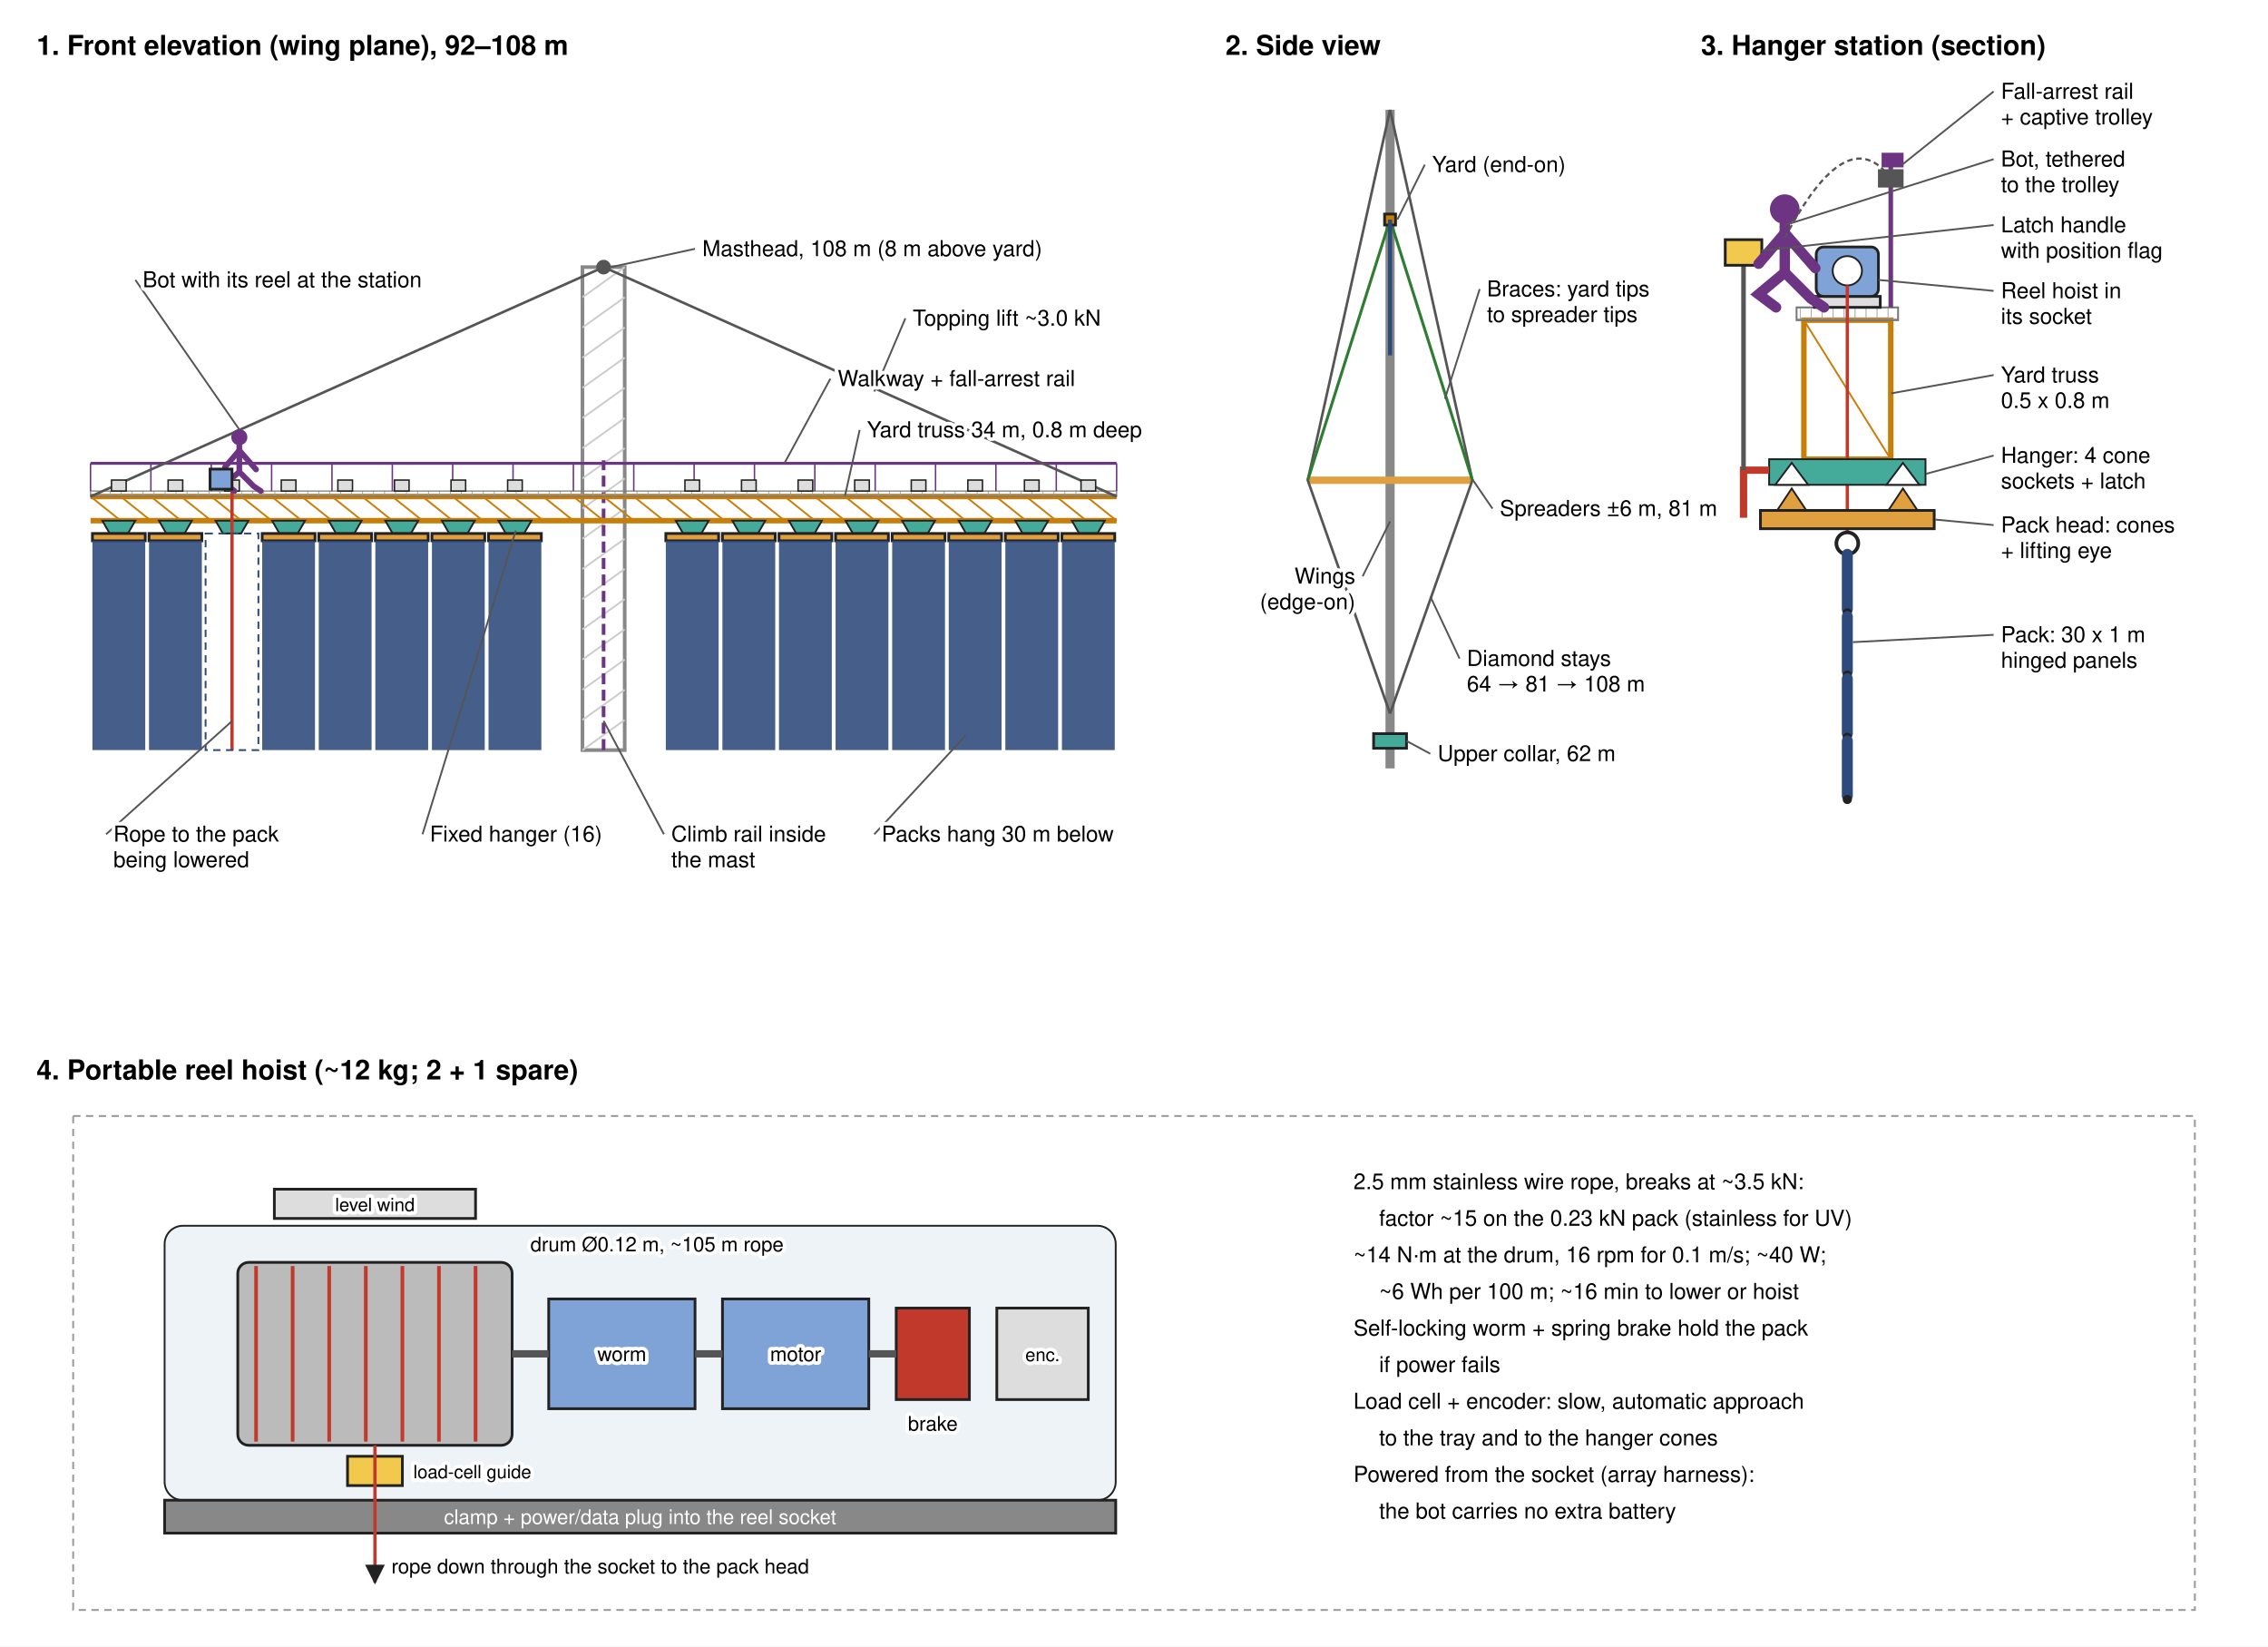
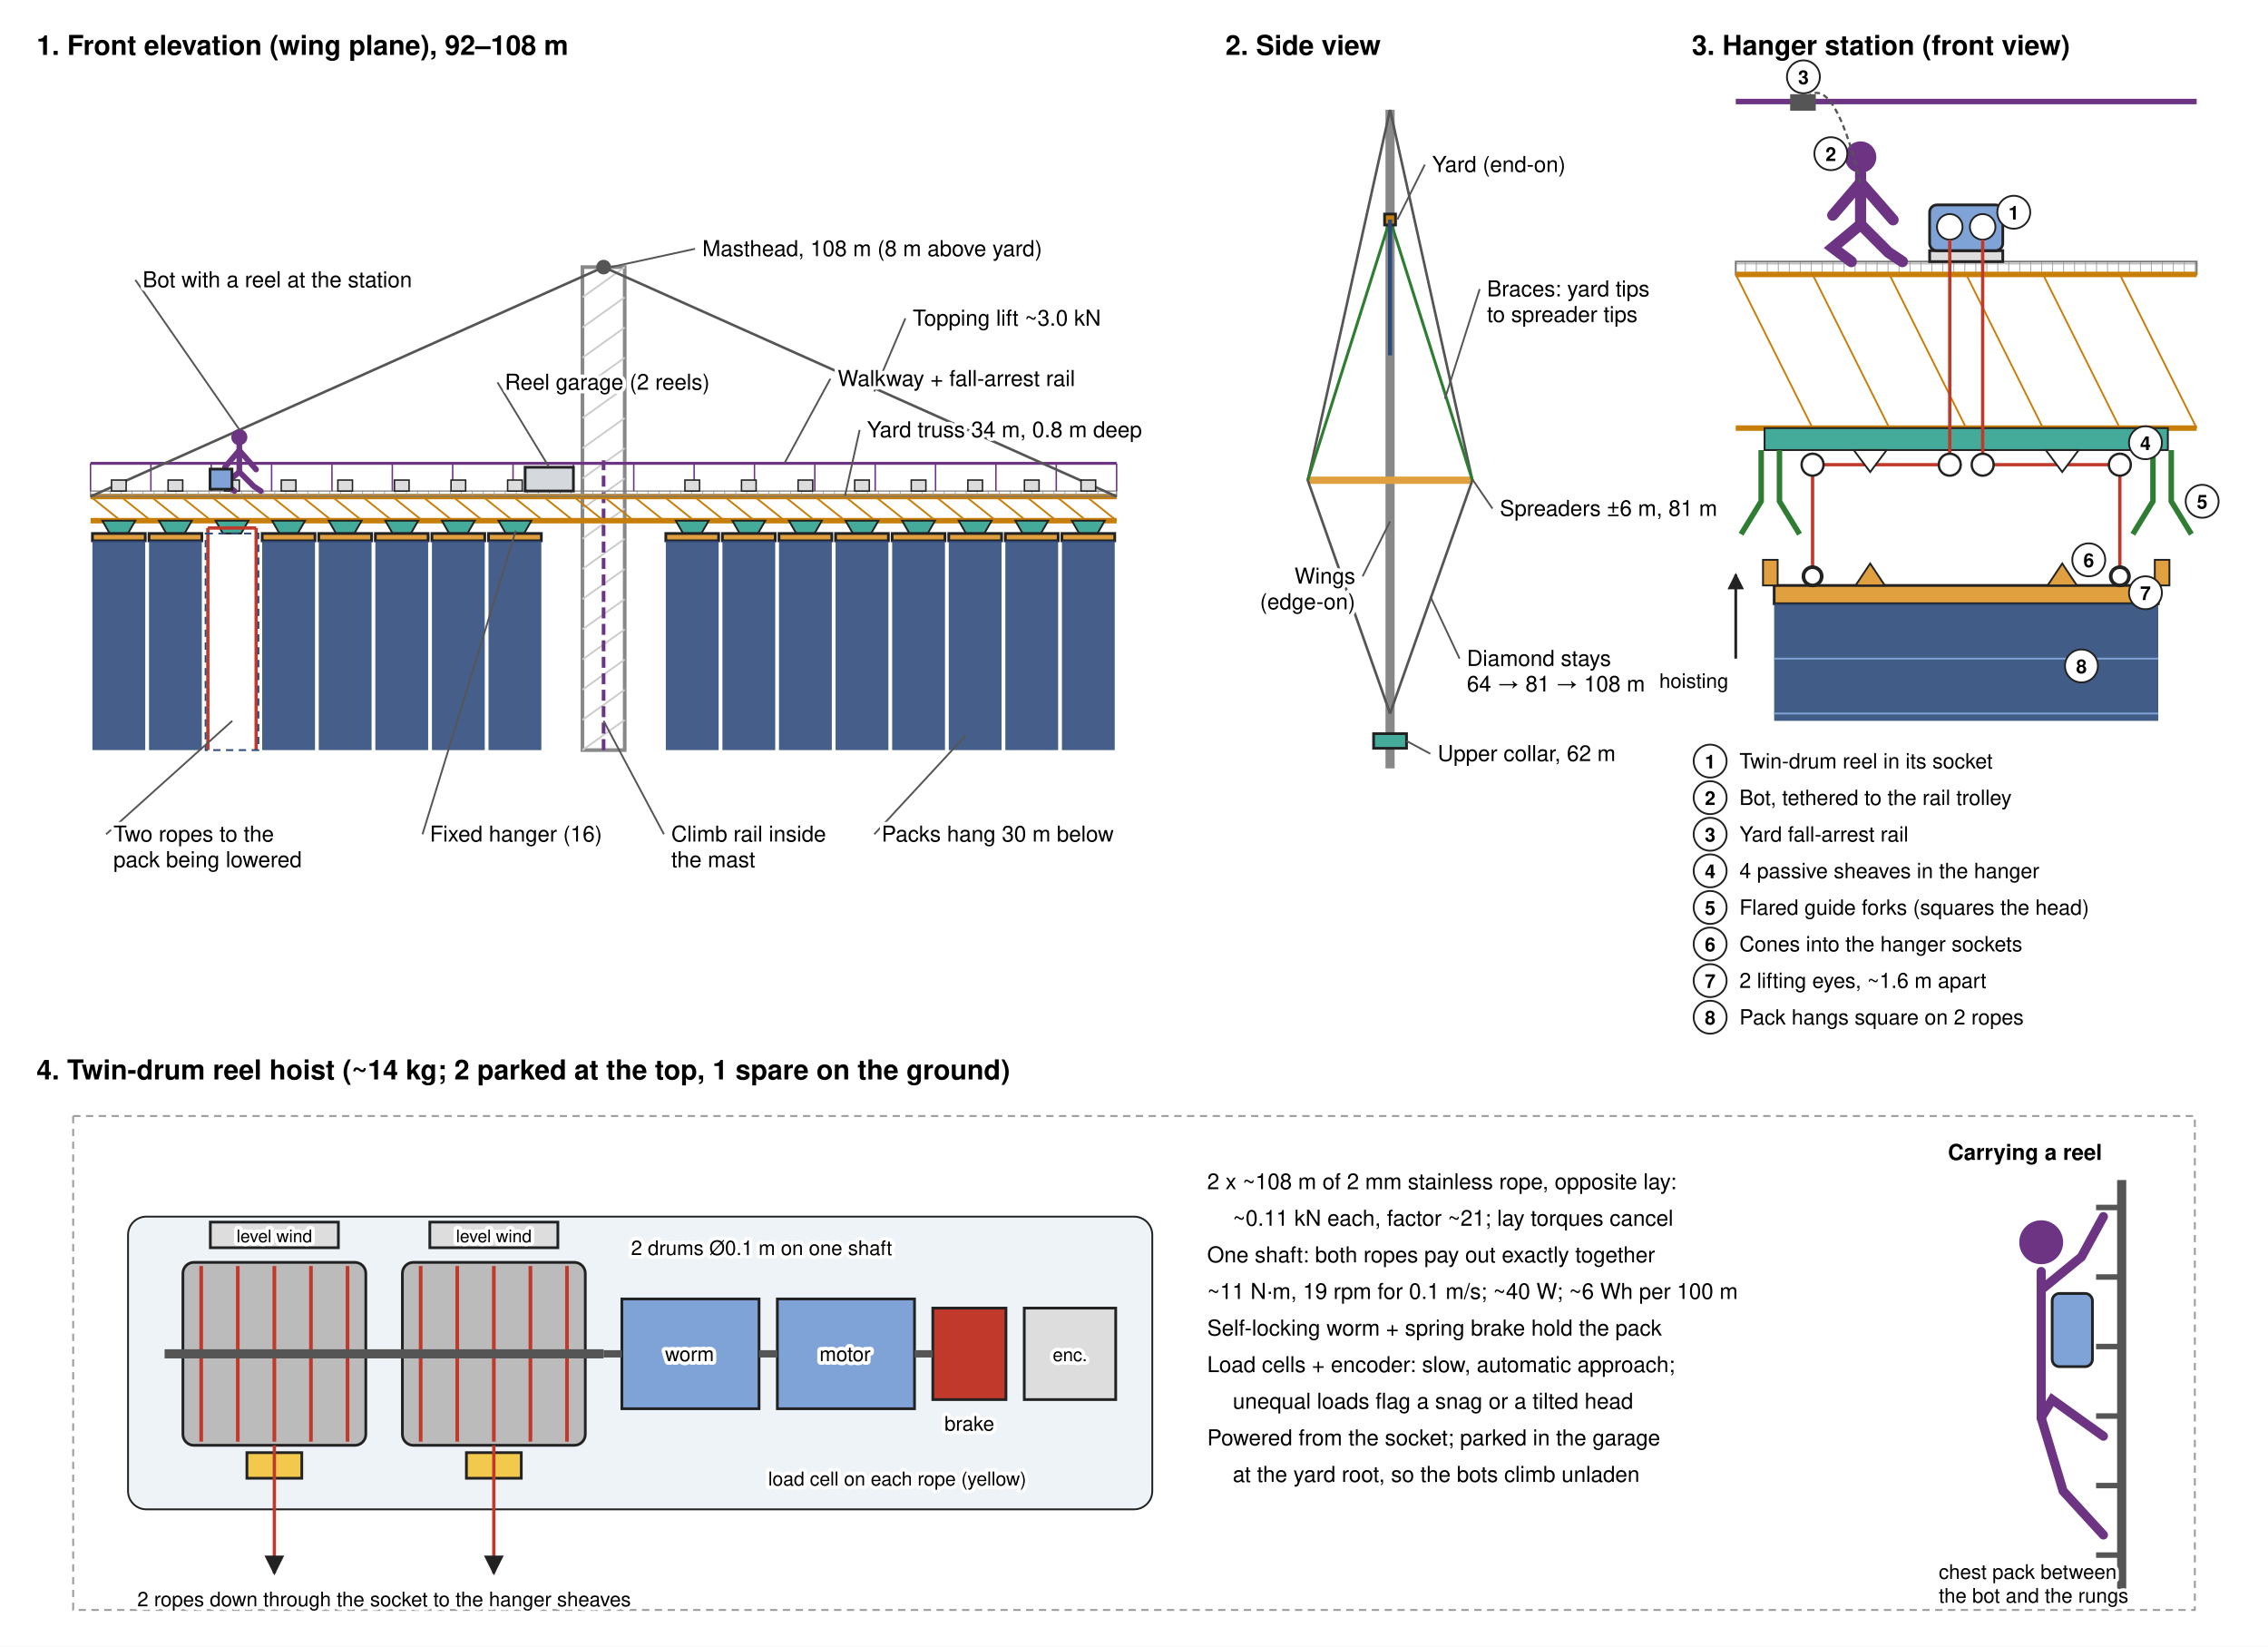
<svg xmlns="http://www.w3.org/2000/svg" viewBox="0 0 1240 900" font-family="Helvetica, Arial, sans-serif" font-size="12">
  <rect width="1240" height="900" fill="#fff" />
  <defs>
    <marker id="ar" viewBox="0 0 10 10" refX="9" refY="5" markerWidth="6" markerHeight="6" orient="auto-start-reverse">
      <path d="M0 0L10 5L0 10z" fill="#222" />
    </marker>
    <pattern id="gr" width="6" height="6" patternUnits="userSpaceOnUse">
      <path d="M0 0H6M0 0V6" stroke="#999" stroke-width="0.8" />
    </pattern>
  </defs>
  <style>.s{stroke:#222;stroke-width:1.5}.l{stroke:#555;stroke-width:1;fill:none}.w{stroke:#555;stroke-width:1.4}.rope{stroke:#c0392b;stroke-width:1.8;fill:none}.yard{stroke:#c87f0a;stroke-width:3}text{paint-order:stroke;stroke:#fff;stroke-width:4px;stroke-linejoin:round}.t{font-size:15px;font-weight:bold}</style>
  <text x="20" y="30" class="t">1. Front elevation (wing plane), 92–108 m</text>
  <rect x="318.45" y="146.0" width="23.1" height="264.0" fill="none" stroke="#888" stroke-width="2" />
  <line x1="318.45" y1="410.0" x2="341.55" y2="393.5" stroke="#ccc" />
  <line x1="318.45" y1="393.5" x2="341.55" y2="377.0" stroke="#ccc" />
  <line x1="318.45" y1="377.0" x2="341.55" y2="360.5" stroke="#ccc" />
  <line x1="318.45" y1="360.5" x2="341.55" y2="344.0" stroke="#ccc" />
  <line x1="318.45" y1="344.0" x2="341.55" y2="327.5" stroke="#ccc" />
  <line x1="318.45" y1="327.5" x2="341.55" y2="311.0" stroke="#ccc" />
  <line x1="318.45" y1="311.0" x2="341.55" y2="294.5" stroke="#ccc" />
  <line x1="318.45" y1="294.5" x2="341.55" y2="278.0" stroke="#ccc" />
  <line x1="318.45" y1="278.0" x2="341.55" y2="261.5" stroke="#ccc" />
  <line x1="318.45" y1="261.5" x2="341.55" y2="245.0" stroke="#ccc" />
  <line x1="318.45" y1="245.0" x2="341.55" y2="228.5" stroke="#ccc" />
  <line x1="318.45" y1="228.5" x2="341.55" y2="212.0" stroke="#ccc" />
  <line x1="318.45" y1="212.0" x2="341.55" y2="195.5" stroke="#ccc" />
  <line x1="318.45" y1="195.5" x2="341.55" y2="179.0" stroke="#ccc" />
  <line x1="318.45" y1="179.0" x2="341.55" y2="162.5" stroke="#ccc" />
  <line x1="318.45" y1="162.5" x2="341.55" y2="146.0" stroke="#ccc" />
  <line x1="330.0" y1="410.0" x2="330.0" y2="251.6" stroke="#6c3483" stroke-width="2" stroke-dasharray="6 3" />
  <line x1="49.5" y1="271.4" x2="610.5" y2="271.4" class="yard" />
  <line x1="49.5" y1="284.6" x2="610.5" y2="284.6" class="yard" />
  <line x1="49.5" y1="271.4" x2="66.0" y2="284.6" stroke="#c87f0a" stroke-width="1" />
  <line x1="66.0" y1="271.4" x2="82.5" y2="284.6" stroke="#c87f0a" stroke-width="1" />
  <line x1="82.5" y1="271.4" x2="99.0" y2="284.6" stroke="#c87f0a" stroke-width="1" />
  <line x1="99.0" y1="271.4" x2="115.5" y2="284.6" stroke="#c87f0a" stroke-width="1" />
  <line x1="115.5" y1="271.4" x2="132.0" y2="284.6" stroke="#c87f0a" stroke-width="1" />
  <line x1="132.0" y1="271.4" x2="148.5" y2="284.6" stroke="#c87f0a" stroke-width="1" />
  <line x1="148.5" y1="271.4" x2="165.0" y2="284.6" stroke="#c87f0a" stroke-width="1" />
  <line x1="165.0" y1="271.4" x2="181.5" y2="284.6" stroke="#c87f0a" stroke-width="1" />
  <line x1="181.5" y1="271.4" x2="198.0" y2="284.6" stroke="#c87f0a" stroke-width="1" />
  <line x1="198.0" y1="271.4" x2="214.5" y2="284.6" stroke="#c87f0a" stroke-width="1" />
  <line x1="214.5" y1="271.4" x2="231.0" y2="284.6" stroke="#c87f0a" stroke-width="1" />
  <line x1="231.0" y1="271.4" x2="247.5" y2="284.6" stroke="#c87f0a" stroke-width="1" />
  <line x1="247.5" y1="271.4" x2="264.0" y2="284.6" stroke="#c87f0a" stroke-width="1" />
  <line x1="264.0" y1="271.4" x2="280.5" y2="284.6" stroke="#c87f0a" stroke-width="1" />
  <line x1="280.5" y1="271.4" x2="297.0" y2="284.6" stroke="#c87f0a" stroke-width="1" />
  <line x1="297.0" y1="271.4" x2="313.5" y2="284.6" stroke="#c87f0a" stroke-width="1" />
  <line x1="313.5" y1="271.4" x2="330.0" y2="284.6" stroke="#c87f0a" stroke-width="1" />
  <line x1="330.0" y1="271.4" x2="346.5" y2="284.6" stroke="#c87f0a" stroke-width="1" />
  <line x1="346.5" y1="271.4" x2="363.0" y2="284.6" stroke="#c87f0a" stroke-width="1" />
  <line x1="363.0" y1="271.4" x2="379.5" y2="284.6" stroke="#c87f0a" stroke-width="1" />
  <line x1="379.5" y1="271.4" x2="396.0" y2="284.6" stroke="#c87f0a" stroke-width="1" />
  <line x1="396.0" y1="271.4" x2="412.5" y2="284.6" stroke="#c87f0a" stroke-width="1" />
  <line x1="412.5" y1="271.4" x2="429.0" y2="284.6" stroke="#c87f0a" stroke-width="1" />
  <line x1="429.0" y1="271.4" x2="445.5" y2="284.6" stroke="#c87f0a" stroke-width="1" />
  <line x1="445.5" y1="271.4" x2="462.0" y2="284.6" stroke="#c87f0a" stroke-width="1" />
  <line x1="462.0" y1="271.4" x2="478.5" y2="284.6" stroke="#c87f0a" stroke-width="1" />
  <line x1="478.5" y1="271.4" x2="495.0" y2="284.6" stroke="#c87f0a" stroke-width="1" />
  <line x1="495.0" y1="271.4" x2="511.5" y2="284.6" stroke="#c87f0a" stroke-width="1" />
  <line x1="511.5" y1="271.4" x2="528.0" y2="284.6" stroke="#c87f0a" stroke-width="1" />
  <line x1="528.0" y1="271.4" x2="544.5" y2="284.6" stroke="#c87f0a" stroke-width="1" />
  <line x1="544.5" y1="271.4" x2="561.0" y2="284.6" stroke="#c87f0a" stroke-width="1" />
  <line x1="561.0" y1="271.4" x2="577.5" y2="284.6" stroke="#c87f0a" stroke-width="1" />
  <line x1="577.5" y1="271.4" x2="594.0" y2="284.6" stroke="#c87f0a" stroke-width="1" />
  <line x1="594.0" y1="271.4" x2="610.5" y2="284.6" stroke="#c87f0a" stroke-width="1" />
  <rect x="49.5" y="268.4" width="561.0" height="3" fill="url(#gr)" stroke="#777" stroke-width="0.6" />
  <line x1="49.5" y1="253.25" x2="610.5" y2="253.25" stroke="#6c3483" stroke-width="1.6" />
  <line x1="49.5" y1="268.4" x2="49.5" y2="253.25" stroke="#6c3483" stroke-width="0.8" />
  <line x1="82.5" y1="268.4" x2="82.5" y2="253.25" stroke="#6c3483" stroke-width="0.8" />
  <line x1="115.5" y1="268.4" x2="115.5" y2="253.25" stroke="#6c3483" stroke-width="0.8" />
  <line x1="148.5" y1="268.4" x2="148.5" y2="253.25" stroke="#6c3483" stroke-width="0.8" />
  <line x1="181.5" y1="268.4" x2="181.5" y2="253.25" stroke="#6c3483" stroke-width="0.8" />
  <line x1="214.5" y1="268.4" x2="214.5" y2="253.25" stroke="#6c3483" stroke-width="0.8" />
  <line x1="247.5" y1="268.4" x2="247.5" y2="253.25" stroke="#6c3483" stroke-width="0.8" />
  <line x1="280.5" y1="268.4" x2="280.5" y2="253.25" stroke="#6c3483" stroke-width="0.8" />
  <line x1="313.5" y1="268.4" x2="313.5" y2="253.25" stroke="#6c3483" stroke-width="0.8" />
  <line x1="346.5" y1="268.4" x2="346.5" y2="253.25" stroke="#6c3483" stroke-width="0.8" />
  <line x1="379.5" y1="268.4" x2="379.5" y2="253.25" stroke="#6c3483" stroke-width="0.8" />
  <line x1="412.5" y1="268.4" x2="412.5" y2="253.25" stroke="#6c3483" stroke-width="0.8" />
  <line x1="445.5" y1="268.4" x2="445.5" y2="253.25" stroke="#6c3483" stroke-width="0.8" />
  <line x1="478.5" y1="268.4" x2="478.5" y2="253.25" stroke="#6c3483" stroke-width="0.8" />
  <line x1="511.5" y1="268.4" x2="511.5" y2="253.25" stroke="#6c3483" stroke-width="0.8" />
  <line x1="544.5" y1="268.4" x2="544.5" y2="253.25" stroke="#6c3483" stroke-width="0.8" />
  <line x1="577.5" y1="268.4" x2="577.5" y2="253.25" stroke="#6c3483" stroke-width="0.8" />
  <line x1="610.5" y1="268.4" x2="610.5" y2="253.25" stroke="#6c3483" stroke-width="0.8" />
  <line x1="330.0" y1="146.0" x2="49.5" y2="271.4" class="w" />
  <line x1="330.0" y1="146.0" x2="610.5" y2="271.4" class="w" />
  <circle cx="330.0" cy="146.0" r="4" fill="#555" />
  <path d="M272.531 284.6 h18 l-4 7 h-10 z" fill="#4a9" stroke="#222" />
  <rect x="277.531" y="262.4" width="8" height="6" fill="#ddd" stroke="#222" stroke-width="0.8" />
  <rect x="267.094" y="291.6" width="28.875" height="4" fill="#e0a040" class="s" />
  <rect x="267.094" y="295.6" width="28.875" height="114.4" fill="#2c4a7a" opacity="0.88" />
  <path d="M241.594 284.6 h18 l-4 7 h-10 z" fill="#4a9" stroke="#222" />
  <rect x="246.594" y="262.4" width="8" height="6" fill="#ddd" stroke="#222" stroke-width="0.8" />
  <rect x="236.156" y="291.6" width="28.875" height="4" fill="#e0a040" class="s" />
  <rect x="236.156" y="295.6" width="28.875" height="114.4" fill="#2c4a7a" opacity="0.88" />
  <path d="M210.656 284.6 h18 l-4 7 h-10 z" fill="#4a9" stroke="#222" />
  <rect x="215.656" y="262.4" width="8" height="6" fill="#ddd" stroke="#222" stroke-width="0.8" />
  <rect x="205.219" y="291.6" width="28.875" height="4" fill="#e0a040" class="s" />
  <rect x="205.219" y="295.6" width="28.875" height="114.4" fill="#2c4a7a" opacity="0.88" />
  <path d="M179.719 284.6 h18 l-4 7 h-10 z" fill="#4a9" stroke="#222" />
  <rect x="184.719" y="262.4" width="8" height="6" fill="#ddd" stroke="#222" stroke-width="0.8" />
  <rect x="174.281" y="291.6" width="28.875" height="4" fill="#e0a040" class="s" />
  <rect x="174.281" y="295.6" width="28.875" height="114.4" fill="#2c4a7a" opacity="0.88" />
  <path d="M148.781 284.6 h18 l-4 7 h-10 z" fill="#4a9" stroke="#222" />
  <rect x="153.781" y="262.4" width="8" height="6" fill="#ddd" stroke="#222" stroke-width="0.8" />
  <rect x="143.344" y="291.6" width="28.875" height="4" fill="#e0a040" class="s" />
  <rect x="143.344" y="295.6" width="28.875" height="114.4" fill="#2c4a7a" opacity="0.88" />
  <path d="M117.844 284.6 h18 l-4 7 h-10 z" fill="#4a9" stroke="#222" />
  <rect x="122.844" y="262.4" width="8" height="6" fill="#ddd" stroke="#222" stroke-width="0.8" />
-   <line x1="126.844" y1="266.4" x2="126.844" y2="410.0" class="rope" />
+   <line x1="113.644" y1="288.6" x2="113.644" y2="410.0" class="rope" />
+   <line x1="140.044" y1="288.6" x2="140.044" y2="410.0" class="rope" />
+   <line x1="113.644" y1="288.6" x2="140.044" y2="288.6" class="rope" />
  <rect x="112.406" y="291.6" width="28.875" height="118.4" fill="none" stroke="#2c4a7a" stroke-dasharray="4 3" />
  <path d="M86.906 284.6 h18 l-4 7 h-10 z" fill="#4a9" stroke="#222" />
  <rect x="91.906" y="262.4" width="8" height="6" fill="#ddd" stroke="#222" stroke-width="0.8" />
  <rect x="81.469" y="291.6" width="28.875" height="4" fill="#e0a040" class="s" />
  <rect x="81.469" y="295.6" width="28.875" height="114.4" fill="#2c4a7a" opacity="0.88" />
  <path d="M55.969 284.6 h18 l-4 7 h-10 z" fill="#4a9" stroke="#222" />
  <rect x="60.969" y="262.4" width="8" height="6" fill="#ddd" stroke="#222" stroke-width="0.8" />
  <rect x="50.531" y="291.6" width="28.875" height="4" fill="#e0a040" class="s" />
  <rect x="50.531" y="295.6" width="28.875" height="114.4" fill="#2c4a7a" opacity="0.88" />
  <path d="M369.469 284.6 h18 l-4 7 h-10 z" fill="#4a9" stroke="#222" />
  <rect x="374.469" y="262.4" width="8" height="6" fill="#ddd" stroke="#222" stroke-width="0.8" />
  <rect x="364.031" y="291.6" width="28.875" height="4" fill="#e0a040" class="s" />
  <rect x="364.031" y="295.6" width="28.875" height="114.4" fill="#2c4a7a" opacity="0.88" />
  <path d="M400.406 284.6 h18 l-4 7 h-10 z" fill="#4a9" stroke="#222" />
  <rect x="405.406" y="262.4" width="8" height="6" fill="#ddd" stroke="#222" stroke-width="0.8" />
  <rect x="394.969" y="291.6" width="28.875" height="4" fill="#e0a040" class="s" />
  <rect x="394.969" y="295.6" width="28.875" height="114.4" fill="#2c4a7a" opacity="0.88" />
  <path d="M431.344 284.6 h18 l-4 7 h-10 z" fill="#4a9" stroke="#222" />
  <rect x="436.344" y="262.4" width="8" height="6" fill="#ddd" stroke="#222" stroke-width="0.8" />
  <rect x="425.906" y="291.6" width="28.875" height="4" fill="#e0a040" class="s" />
  <rect x="425.906" y="295.6" width="28.875" height="114.4" fill="#2c4a7a" opacity="0.88" />
  <path d="M462.281 284.6 h18 l-4 7 h-10 z" fill="#4a9" stroke="#222" />
  <rect x="467.281" y="262.4" width="8" height="6" fill="#ddd" stroke="#222" stroke-width="0.8" />
  <rect x="456.844" y="291.6" width="28.875" height="4" fill="#e0a040" class="s" />
  <rect x="456.844" y="295.6" width="28.875" height="114.4" fill="#2c4a7a" opacity="0.88" />
  <path d="M493.219 284.6 h18 l-4 7 h-10 z" fill="#4a9" stroke="#222" />
  <rect x="498.219" y="262.4" width="8" height="6" fill="#ddd" stroke="#222" stroke-width="0.8" />
  <rect x="487.781" y="291.6" width="28.875" height="4" fill="#e0a040" class="s" />
  <rect x="487.781" y="295.6" width="28.875" height="114.4" fill="#2c4a7a" opacity="0.88" />
  <path d="M524.156 284.6 h18 l-4 7 h-10 z" fill="#4a9" stroke="#222" />
  <rect x="529.156" y="262.4" width="8" height="6" fill="#ddd" stroke="#222" stroke-width="0.8" />
  <rect x="518.719" y="291.6" width="28.875" height="4" fill="#e0a040" class="s" />
  <rect x="518.719" y="295.6" width="28.875" height="114.4" fill="#2c4a7a" opacity="0.88" />
  <path d="M555.094 284.6 h18 l-4 7 h-10 z" fill="#4a9" stroke="#222" />
  <rect x="560.094" y="262.4" width="8" height="6" fill="#ddd" stroke="#222" stroke-width="0.8" />
  <rect x="549.656" y="291.6" width="28.875" height="4" fill="#e0a040" class="s" />
  <rect x="549.656" y="295.6" width="28.875" height="114.4" fill="#2c4a7a" opacity="0.88" />
  <path d="M586.031 284.6 h18 l-4 7 h-10 z" fill="#4a9" stroke="#222" />
  <rect x="591.031" y="262.4" width="8" height="6" fill="#ddd" stroke="#222" stroke-width="0.8" />
  <rect x="580.594" y="291.6" width="28.875" height="4" fill="#e0a040" class="s" />
  <rect x="580.594" y="295.6" width="28.875" height="114.4" fill="#2c4a7a" opacity="0.88" />
  <g stroke="#6c3483" stroke-width="3.1" stroke-linecap="round" fill="none">
    <polyline points="130.844,257.938 122.998,264.477 128.228,268.4" />
    <polyline points="130.844,257.938 138.69,265.785 142.613,268.4" />
    <line x1="130.844" y1="257.938" x2="130.844" y2="243.554" />
    <line x1="130.844" y1="246.169" x2="122.998" y2="255.323" />
    <line x1="130.844" y1="246.169" x2="139.998" y2="256.631" />
  </g>
  <circle cx="130.844" cy="238.977" r="4.4" fill="#6c3483" />
+   <rect x="287.1" y="255.4" width="26.4" height="13" fill="#d5d8dc" class="s" />
+   <path d="M300 255L272 209" class="l" />
+   <text x="276" y="213" text-anchor="start">Reel garage (2 reels)</text>
  <rect x="114.844" y="256.4" width="12" height="11" fill="#7fa3d6" class="s" />
  <path d="M334 146L380 136" class="l" />
  <text x="384" y="140" text-anchor="start">Masthead, 108 m (8 m above yard)</text>
  <path d="M478 214L495 174" class="l" />
  <text x="499" y="178" text-anchor="start">Topping lift ~3.0 kN</text>
  <path d="M429 253L454 207" class="l" />
  <text x="458" y="211" text-anchor="start">Walkway + fall-arrest rail</text>
  <path d="M462 271L470 235" class="l" />
  <text x="474" y="239" text-anchor="start">Yard truss 34 m, 0.8 m deep</text>
  <path d="M131 235L74 153" class="l" />
-   <text x="78" y="157" text-anchor="start">Bot with its reel at the station</text>
+   <text x="78" y="157" text-anchor="start">Bot with a reel at the station</text>
  <path d="M282 290L231 456" class="l" />
  <text x="235" y="460" text-anchor="start">Fixed hanger (16)</text>
  <path d="M127 394L58 456" class="l" />
-   <text x="62" y="460" text-anchor="start">Rope to the pack</text>
-   <text x="62" y="474" text-anchor="start">being lowered</text>
+   <text x="62" y="460" text-anchor="start">Two ropes to the</text>
+   <text x="62" y="474" text-anchor="start">pack being lowered</text>
  <path d="M330 394L363 456" class="l" />
  <text x="367" y="460" text-anchor="start">Climb rail inside</text>
  <text x="367" y="474" text-anchor="start">the mast</text>
  <path d="M528 402L478 456" class="l" />
  <text x="482" y="460" text-anchor="start">Packs hang 30 m below</text>
  <text x="670" y="30" class="t">2. Side view</text>
  <line x1="760.0" y1="60.0" x2="760.0" y2="420.0" stroke="#888" stroke-width="5" />
  <line x1="715.0" y1="262.5" x2="805.0" y2="262.5" stroke="#e0a040" stroke-width="4" />
  <polyline points="760.0,390.0 715.0,262.5 760.0,60.0" fill="none" class="w" />
  <line x1="760.0" y1="120.0" x2="715.0" y2="262.5" stroke="#2e7d32" stroke-width="1.6" />
  <polyline points="760.0,390.0 805.0,262.5 760.0,60.0" fill="none" class="w" />
  <line x1="760.0" y1="120.0" x2="805.0" y2="262.5" stroke="#2e7d32" stroke-width="1.6" />
  <rect x="757.0" y="117" width="6.0" height="6.0" fill="#c87f0a" class="s" />
  <rect x="758.875" y="120.0" width="2.25" height="74.25" fill="#2c4a7a" />
  <rect x="751.0" y="401.0" width="18.0" height="8" fill="#4a9" class="s" />
  <path d="M764 120L779 90" class="l" />
  <text x="783" y="94" text-anchor="start">Yard (end-on)</text>
  <path d="M790 218L809 158" class="l" />
  <text x="813" y="162" text-anchor="start">Braces: yard tips</text>
  <text x="813" y="176" text-anchor="start">to spreader tips</text>
  <path d="M805 262L816 278" class="l" />
  <text x="820" y="282" text-anchor="start">Spreaders ±6 m, 81 m</text>
  <path d="M782 326L798 360" class="l" />
  <text x="802" y="364" text-anchor="start">Diamond stays</text>
  <text x="802" y="378" text-anchor="start">64 → 81 → 108 m</text>
  <path d="M769 405L782 412" class="l" />
  <text x="786" y="416" text-anchor="start">Upper collar, 62 m</text>
  <path d="M760 285L745 315" class="l" />
  <text x="741" y="319" text-anchor="end">Wings</text>
  <text x="741" y="333" text-anchor="end">(edge-on)</text>
-   <text x="930" y="30" class="t">3. Hanger station (section)</text>
-   <rect x="986.25" y="175" width="47.5" height="76.0" fill="none" stroke="#c87f0a" stroke-width="3" />
-   <line x1="986.25" y1="175" x2="1033.75" y2="251.0" stroke="#c87f0a" />
-   <rect x="982.25" y="168" width="55.5" height="7" fill="url(#gr)" stroke="#777" />
-   <line x1="1033.75" y1="168" x2="1033.75" y2="89.5" stroke="#6c3483" stroke-width="2.5" />
-   <rect x="1028.75" y="83.5" width="12" height="8" fill="#6c3483" />
-   <rect x="1026.75" y="92.5" width="14" height="10" fill="#555" />
-   <rect x="992" y="162" width="36" height="6" fill="#ddd" class="s" />
-   <rect x="993" y="135" width="34" height="27" rx="4" fill="#7fa3d6" class="s" />
-   <circle cx="1010" cy="148" r="8" fill="#fff" stroke="#222" />
-   <line x1="1010" y1="156" x2="1010" y2="297.0" class="rope" />
-   <path d="M967.25 251.0 h85.5 v14 h-85.5 z" fill="#4a9" stroke="#222" />
-   <path d="M970.6 265.0 l9 -12 l9 12 z" fill="#fff" stroke="#222" />
-   <path d="M971.6 279.0 l8 -12 l8 12 z" fill="#e0a040" stroke="#222" />
-   <path d="M1031.4 265.0 l9 -12 l9 12 z" fill="#fff" stroke="#222" />
-   <path d="M1032.4 279.0 l8 -12 l8 12 z" fill="#e0a040" stroke="#222" />
-   <rect x="962.5" y="279.0" width="95" height="10" fill="#e0a040" class="s" />
-   <circle cx="1010" cy="297.0" r="6" fill="#fff" stroke="#222" stroke-width="2" />
-   <path d="M967.25 257.0 h-14 v26" stroke="#c0392b" stroke-width="4" fill="none" />
-   <line x1="953.25" y1="257.0" x2="953.25" y2="145" stroke="#555" stroke-width="2.5" />
-   <rect x="943.25" y="131" width="20" height="14" fill="#f2c94c" class="s" />
-   <line x1="1010" y1="303.0" x2="1010" y2="333.0" stroke="#2c4a7a" stroke-width="6" stroke-linecap="round" />
-   <circle cx="1010" cy="335.0" r="2.5" fill="#222" />
-   <line x1="1010" y1="337.0" x2="1010" y2="367.0" stroke="#2c4a7a" stroke-width="6" stroke-linecap="round" />
-   <circle cx="1010" cy="369.0" r="2.5" fill="#222" />
-   <line x1="1010" y1="371.0" x2="1010" y2="401.0" stroke="#2c4a7a" stroke-width="6" stroke-linecap="round" />
-   <circle cx="1010" cy="403.0" r="2.5" fill="#222" />
-   <line x1="1010" y1="405.0" x2="1010" y2="435.0" stroke="#2c4a7a" stroke-width="6" stroke-linecap="round" />
-   <circle cx="1010" cy="437.0" r="2.5" fill="#222" />
-   <g stroke="#6c3483" stroke-width="5.7" stroke-linecap="round" fill="none">
-     <polyline points="975.8,148.923 961.492,160.846 971.031,168" />
-     <polyline points="975.8,148.923 990.108,163.231 997.262,168" />
-     <line x1="975.8" y1="148.923" x2="975.8" y2="122.692" />
-     <line x1="975.8" y1="127.462" x2="961.492" y2="144.154" />
-     <line x1="975.8" y1="127.462" x2="992.492" y2="146.538" />
+   <text x="925" y="30" class="t">3. Hanger station (front view)</text>
+   <rect x="949.0" y="143" width="252.0" height="7" fill="url(#gr)" stroke="#777" />
+   <line x1="949.0" y1="55.5" x2="1201.0" y2="55.5" stroke="#6c3483" stroke-width="3" />
+   <line x1="949.0" y1="150" x2="1201.0" y2="150" class="yard" />
+   <line x1="949.0" y1="234.0" x2="1201.0" y2="234.0" class="yard" />
+   <line x1="949.0" y1="150" x2="991.0" y2="234.0" stroke="#c87f0a" />
+   <line x1="991.0" y1="150" x2="1033.0" y2="234.0" stroke="#c87f0a" />
+   <line x1="1033.0" y1="150" x2="1075.0" y2="234.0" stroke="#c87f0a" />
+   <line x1="1075.0" y1="150" x2="1117.0" y2="234.0" stroke="#c87f0a" />
+   <line x1="1117.0" y1="150" x2="1159.0" y2="234.0" stroke="#c87f0a" />
+   <line x1="1159.0" y1="150" x2="1201.0" y2="234.0" stroke="#c87f0a" />
+   <rect x="1055" y="137" width="40" height="6" fill="#ddd" class="s" />
+   <rect x="1055" y="112" width="40" height="25" rx="4" fill="#7fa3d6" class="s" />
+   <circle cx="1066" cy="124" r="7" fill="#fff" stroke="#222" />
+   <circle cx="1084" cy="124" r="7" fill="#fff" stroke="#222" />
+   <g stroke="#6c3483" stroke-width="6.1" stroke-linecap="round" fill="none">
+     <polyline points="1017.25,122.692 1002.019,135.385 1012.173,143" />
+     <polyline points="1017.25,122.692 1032.481,137.923 1040.096,143" />
+     <line x1="1017.25" y1="122.692" x2="1017.25" y2="94.769" />
+     <line x1="1017.25" y1="99.846" x2="1002.019" y2="117.615" />
+     <line x1="1017.25" y1="99.846" x2="1035.019" y2="120.154" />
  </g>
-   <circle cx="975.8" cy="114.346" r="8.1" fill="#6c3483" />
-   <path d="M975.8 130 Q1010 65 1033.75 97.5" stroke="#555" stroke-width="1.2" fill="none" stroke-dasharray="3 2" />
-   <path d="M1040 90L1090 50" class="l" />
-   <text x="1094" y="54" text-anchor="start">Fall-arrest rail</text>
-   <text x="1094" y="68" text-anchor="start">+ captive trolley</text>
-   <path d="M976 123L1090 87" class="l" />
-   <text x="1094" y="91" text-anchor="start">Bot, tethered</text>
-   <text x="1094" y="105" text-anchor="start">to the trolley</text>
-   <path d="M963 137L1090 123" class="l" />
-   <text x="1094" y="127" text-anchor="start">Latch handle</text>
-   <text x="1094" y="141" text-anchor="start">with position flag</text>
-   <path d="M1027 153L1090 159" class="l" />
-   <text x="1094" y="163" text-anchor="start">Reel hoist in</text>
-   <text x="1094" y="177" text-anchor="start">its socket</text>
-   <path d="M1034 215L1090 205" class="l" />
-   <text x="1094" y="209" text-anchor="start">Yard truss</text>
-   <text x="1094" y="223" text-anchor="start">0.5 x 0.8 m</text>
-   <path d="M1053 259L1090 249" class="l" />
-   <text x="1094" y="253" text-anchor="start">Hanger: 4 cone</text>
-   <text x="1094" y="267" text-anchor="start">sockets + latch</text>
-   <path d="M1058 284L1090 287" class="l" />
-   <text x="1094" y="291" text-anchor="start">Pack head: cones</text>
-   <text x="1094" y="305" text-anchor="start">+ lifting eye</text>
-   <path d="M1013 351L1090 347" class="l" />
-   <text x="1094" y="351" text-anchor="start">Pack: 30 x 1 m</text>
-   <text x="1094" y="365" text-anchor="start">hinged panels</text>
-   <text x="20" y="590" class="t">4. Portable reel hoist (~12 kg; 2 + 1 spare)</text>
+   <circle cx="1017.25" cy="85.885" r="8.6" fill="#6c3483" />
+   <path d="M1017.25 100 Q1001.5 35.5 985.75 55.5" stroke="#555" stroke-width="1.2" fill="none" stroke-dasharray="3 2" />
+   <rect x="978.75" y="51.5" width="14" height="9" fill="#555" />
+   <rect x="964.75" y="234.0" width="220.5" height="12" fill="#4a9" stroke="#222" />
+   <path d="M1066 131 V254.0 H991.0 V320.0 M1084 131 V254.0 H1159.0 V320.0" class="rope" />
+   <circle cx="1066" cy="254.0" r="6" fill="#fff" stroke="#222" stroke-width="1.3" />
+   <circle cx="1084" cy="254.0" r="6" fill="#fff" stroke="#222" stroke-width="1.3" />
+   <circle cx="991.0" cy="254.0" r="6" fill="#fff" stroke="#222" stroke-width="1.3" />
+   <circle cx="1159.0" cy="254.0" r="6" fill="#fff" stroke="#222" stroke-width="1.3" />
+   <path d="M962.9 246.0 V274.0 L951.9 292.0 M972.9 246.0 V274.0 L983.9 292.0" stroke="#2e7d32" stroke-width="3" fill="none" />
+   <path d="M1177.1 246.0 V274.0 L1166.1 292.0 M1187.1 246.0 V274.0 L1198.1 292.0" stroke="#2e7d32" stroke-width="3" fill="none" />
+   <rect x="970.0" y="320.0" width="210.0" height="10" fill="#e0a040" class="s" />
+   <rect x="963.9" y="306.0" width="8" height="14" fill="#e0a040" stroke="#222" />
+   <path d="M1014.5 320.0 l8 -12 l8 12 z" fill="#e0a040" stroke="#222" />
+   <path d="M1013.5 246.0 l9 12 l9 -12 z" fill="#fff" stroke="#222" />
+   <circle cx="991.0" cy="315.0" r="5" fill="#fff" stroke="#222" stroke-width="2" />
+   <rect x="1178.1" y="306.0" width="8" height="14" fill="#e0a040" stroke="#222" />
+   <path d="M1119.5 320.0 l8 -12 l8 12 z" fill="#e0a040" stroke="#222" />
+   <path d="M1118.5 246.0 l9 12 l9 -12 z" fill="#fff" stroke="#222" />
+   <circle cx="1159.0" cy="315.0" r="5" fill="#fff" stroke="#222" stroke-width="2" />
+   <rect x="970.0" y="330.0" width="210.0" height="64" fill="#2c4a7a" opacity="0.9" />
+   <line x1="970.0" y1="360.0" x2="1180.0" y2="360.0" stroke="#7fa3d6" />
+   <line x1="970.0" y1="390.0" x2="1180.0" y2="390.0" stroke="#7fa3d6" />
+   <path d="M949.0 360.0 V314.0" stroke="#222" stroke-width="1.5" marker-end="url(#ar)" />
+   <text x="945.0" y="376.0" text-anchor="end" font-size="11">hoisting</text>
+   <circle cx="1101" cy="116" r="9" fill="#fff" stroke="#222" />
+   <text x="1101" y="120" text-anchor="middle" font-size="10.5" font-weight="bold" style="stroke:none">1</text>
+   <circle cx="1001" cy="84" r="9" fill="#fff" stroke="#222" />
+   <text x="1001" y="88" text-anchor="middle" font-size="10.5" font-weight="bold" style="stroke:none">2</text>
+   <circle cx="986" cy="42" r="9" fill="#fff" stroke="#222" />
+   <text x="986" y="46" text-anchor="middle" font-size="10.5" font-weight="bold" style="stroke:none">3</text>
+   <circle cx="1173" cy="242" r="9" fill="#fff" stroke="#222" />
+   <text x="1173" y="246" text-anchor="middle" font-size="10.5" font-weight="bold" style="stroke:none">4</text>
+   <circle cx="1204" cy="274" r="9" fill="#fff" stroke="#222" />
+   <text x="1204" y="278" text-anchor="middle" font-size="10.5" font-weight="bold" style="stroke:none">5</text>
+   <circle cx="1142" cy="306" r="9" fill="#fff" stroke="#222" />
+   <text x="1142" y="310" text-anchor="middle" font-size="10.5" font-weight="bold" style="stroke:none">6</text>
+   <circle cx="1173" cy="324" r="9" fill="#fff" stroke="#222" />
+   <text x="1173" y="328" text-anchor="middle" font-size="10.5" font-weight="bold" style="stroke:none">7</text>
+   <circle cx="1138" cy="364" r="9" fill="#fff" stroke="#222" />
+   <text x="1138" y="368" text-anchor="middle" font-size="10.5" font-weight="bold" style="stroke:none">8</text>
+   <circle cx="935" cy="416" r="9" fill="#fff" stroke="#222" />
+   <text x="935" y="420" text-anchor="middle" font-size="10.5" font-weight="bold" style="stroke:none">1</text>
+   <text x="951" y="420.0" font-size="11.5">Twin-drum reel in its socket</text>
+   <circle cx="935" cy="436" r="9" fill="#fff" stroke="#222" />
+   <text x="935" y="440" text-anchor="middle" font-size="10.5" font-weight="bold" style="stroke:none">2</text>
+   <text x="951" y="440.0" font-size="11.5">Bot, tethered to the rail trolley</text>
+   <circle cx="935" cy="456" r="9" fill="#fff" stroke="#222" />
+   <text x="935" y="460" text-anchor="middle" font-size="10.5" font-weight="bold" style="stroke:none">3</text>
+   <text x="951" y="460.0" font-size="11.5">Yard fall-arrest rail</text>
+   <circle cx="935" cy="476" r="9" fill="#fff" stroke="#222" />
+   <text x="935" y="480" text-anchor="middle" font-size="10.5" font-weight="bold" style="stroke:none">4</text>
+   <text x="951" y="480.0" font-size="11.5">4 passive sheaves in the hanger</text>
+   <circle cx="935" cy="496" r="9" fill="#fff" stroke="#222" />
+   <text x="935" y="500" text-anchor="middle" font-size="10.5" font-weight="bold" style="stroke:none">5</text>
+   <text x="951" y="500.0" font-size="11.5">Flared guide forks (squares the head)</text>
+   <circle cx="935" cy="516" r="9" fill="#fff" stroke="#222" />
+   <text x="935" y="520" text-anchor="middle" font-size="10.5" font-weight="bold" style="stroke:none">6</text>
+   <text x="951" y="520.0" font-size="11.5">Cones into the hanger sockets</text>
+   <circle cx="935" cy="536" r="9" fill="#fff" stroke="#222" />
+   <text x="935" y="540" text-anchor="middle" font-size="10.5" font-weight="bold" style="stroke:none">7</text>
+   <text x="951" y="540.0" font-size="11.5">2 lifting eyes, ~1.6 m apart</text>
+   <circle cx="935" cy="556" r="9" fill="#fff" stroke="#222" />
+   <text x="935" y="560" text-anchor="middle" font-size="10.5" font-weight="bold" style="stroke:none">8</text>
+   <text x="951" y="560.0" font-size="11.5">Pack hangs square on 2 ropes</text>
+   <text x="20" y="590" class="t">4. Twin-drum reel hoist (~14 kg; 2 parked at the top, 1 spare on the ground)</text>
  <rect x="40" y="610" width="1160" height="270" fill="none" stroke="#999" stroke-dasharray="4 3" />
-   <rect x="90" y="670" width="520" height="150" rx="10" fill="#eef3f8" stroke="#222" />
-   <rect x="130" y="690" width="150" height="100" rx="6" fill="#bbb" class="s" />
-   <line x1="140" y1="692" x2="140" y2="788" stroke="#c0392b" stroke-width="2" />
-   <line x1="160" y1="692" x2="160" y2="788" stroke="#c0392b" stroke-width="2" />
-   <line x1="180" y1="692" x2="180" y2="788" stroke="#c0392b" stroke-width="2" />
-   <line x1="200" y1="692" x2="200" y2="788" stroke="#c0392b" stroke-width="2" />
-   <line x1="220" y1="692" x2="220" y2="788" stroke="#c0392b" stroke-width="2" />
-   <line x1="240" y1="692" x2="240" y2="788" stroke="#c0392b" stroke-width="2" />
-   <line x1="260" y1="692" x2="260" y2="788" stroke="#c0392b" stroke-width="2" />
-   <text x="290" y="684" font-size="11">drum Ø0.12 m, ~105 m rope</text>
-   <rect x="300" y="710" width="80" height="60" fill="#7fa3d6" class="s" />
-   <text x="340" y="744" text-anchor="middle" font-size="11">worm</text>
-   <rect x="395" y="710" width="80" height="60" fill="#7fa3d6" class="s" />
-   <text x="435" y="744" text-anchor="middle" font-size="11">motor</text>
-   <rect x="490" y="715" width="40" height="50" fill="#c0392b" class="s" />
-   <text x="510" y="782" text-anchor="middle" font-size="11">brake</text>
-   <rect x="545" y="715" width="50" height="50" fill="#ddd" class="s" />
-   <text x="570" y="744" text-anchor="middle" font-size="10">enc.</text>
-   <line x1="280" y1="740" x2="300" y2="740" stroke="#555" stroke-width="4" />
-   <line x1="380" y1="740" x2="395" y2="740" stroke="#555" stroke-width="4" />
-   <line x1="475" y1="740" x2="490" y2="740" stroke="#555" stroke-width="4" />
-   <rect x="150" y="650" width="110" height="16" fill="#ddd" class="s" />
-   <text x="205" y="662" text-anchor="middle" font-size="10">level wind</text>
-   <rect x="90" y="820" width="520" height="18" fill="#888" class="s" />
-   <text x="350" y="833" text-anchor="middle" font-size="11" fill="#fff" style="stroke:none">clamp + power/data plug into the reel socket</text>
-   <rect x="190" y="796" width="30" height="16" fill="#f2c94c" class="s" />
-   <text x="226" y="808" font-size="10">load-cell guide</text>
-   <path d="M205 790 V865" class="rope" marker-end="url(#ar)" />
-   <text x="214" y="860" font-size="11">rope down through the socket to the pack head</text>
-   <text x="740" y="650" font-size="12">2.5 mm stainless wire rope, breaks at ~3.5 kN:</text>
-   <text x="754" y="670" font-size="12">factor ~15 on the 0.23 kN pack (stainless for UV)</text>
-   <text x="740" y="690" font-size="12">~14 N·m at the drum, 16 rpm for 0.1 m/s; ~40 W;</text>
-   <text x="754" y="710" font-size="12">~6 Wh per 100 m; ~16 min to lower or hoist</text>
-   <text x="740" y="730" font-size="12">Self-locking worm + spring brake hold the pack</text>
-   <text x="754" y="750" font-size="12">if power fails</text>
-   <text x="740" y="770" font-size="12">Load cell + encoder: slow, automatic approach</text>
-   <text x="754" y="790" font-size="12">to the tray and to the hanger cones</text>
-   <text x="740" y="810" font-size="12">Powered from the socket (array harness):</text>
-   <text x="754" y="830" font-size="12">the bot carries no extra battery</text>
+   <rect x="70" y="665" width="560" height="160" rx="10" fill="#eef3f8" stroke="#222" />
+   <rect x="100" y="690" width="100" height="100" rx="6" fill="#bbb" class="s" />
+   <line x1="110" y1="692" x2="110" y2="788" stroke="#c0392b" stroke-width="2" />
+   <line x1="130" y1="692" x2="130" y2="788" stroke="#c0392b" stroke-width="2" />
+   <line x1="150" y1="692" x2="150" y2="788" stroke="#c0392b" stroke-width="2" />
+   <line x1="170" y1="692" x2="170" y2="788" stroke="#c0392b" stroke-width="2" />
+   <line x1="190" y1="692" x2="190" y2="788" stroke="#c0392b" stroke-width="2" />
+   <rect x="115" y="668" width="70" height="14" fill="#ddd" class="s" />
+   <text x="150" y="679" text-anchor="middle" font-size="9.5">level wind</text>
+   <rect x="135" y="794" width="30" height="14" fill="#f2c94c" class="s" />
+   <path d="M150 790 V860" class="rope" marker-end="url(#ar)" />
+   <rect x="220" y="690" width="100" height="100" rx="6" fill="#bbb" class="s" />
+   <line x1="230" y1="692" x2="230" y2="788" stroke="#c0392b" stroke-width="2" />
+   <line x1="250" y1="692" x2="250" y2="788" stroke="#c0392b" stroke-width="2" />
+   <line x1="270" y1="692" x2="270" y2="788" stroke="#c0392b" stroke-width="2" />
+   <line x1="290" y1="692" x2="290" y2="788" stroke="#c0392b" stroke-width="2" />
+   <line x1="310" y1="692" x2="310" y2="788" stroke="#c0392b" stroke-width="2" />
+   <rect x="235" y="668" width="70" height="14" fill="#ddd" class="s" />
+   <text x="270" y="679" text-anchor="middle" font-size="9.5">level wind</text>
+   <rect x="255" y="794" width="30" height="14" fill="#f2c94c" class="s" />
+   <path d="M270 790 V860" class="rope" marker-end="url(#ar)" />
+   <line x1="90" y1="740" x2="330" y2="740" stroke="#555" stroke-width="5" />
+   <text x="210" y="878" text-anchor="middle" font-size="11">2 ropes down through the socket to the hanger sheaves</text>
+   <text x="345" y="686" font-size="11">2 drums Ø0.1 m on one shaft</text>
+   <rect x="340" y="710" width="75" height="60" fill="#7fa3d6" class="s" />
+   <text x="377" y="744" text-anchor="middle" font-size="11">worm</text>
+   <rect x="425" y="710" width="75" height="60" fill="#7fa3d6" class="s" />
+   <text x="462" y="744" text-anchor="middle" font-size="11">motor</text>
+   <rect x="510" y="715" width="40" height="50" fill="#c0392b" class="s" />
+   <text x="530" y="782" text-anchor="middle" font-size="11">brake</text>
+   <rect x="560" y="715" width="50" height="50" fill="#ddd" class="s" />
+   <text x="585" y="744" text-anchor="middle" font-size="10">enc.</text>
+   <line x1="330" y1="740" x2="340" y2="740" stroke="#555" stroke-width="4" />
+   <line x1="415" y1="740" x2="425" y2="740" stroke="#555" stroke-width="4" />
+   <line x1="500" y1="740" x2="510" y2="740" stroke="#555" stroke-width="4" />
+   <text x="420" y="812" font-size="10.5">load cell on each rope (yellow)</text>
+   <text x="660" y="650" font-size="12">2 x ~108 m of 2 mm stainless rope, opposite lay:</text>
+   <text x="674" y="670" font-size="12">~0.11 kN each, factor ~21; lay torques cancel</text>
+   <text x="660" y="690" font-size="12">One shaft: both ropes pay out exactly together</text>
+   <text x="660" y="710" font-size="12">~11 N·m, 19 rpm for 0.1 m/s; ~40 W; ~6 Wh per 100 m</text>
+   <text x="660" y="730" font-size="12">Self-locking worm + spring brake hold the pack</text>
+   <text x="660" y="750" font-size="12">Load cells + encoder: slow, automatic approach;</text>
+   <text x="674" y="770" font-size="12">unequal loads flag a snag or a tilted head</text>
+   <text x="660" y="790" font-size="12">Powered from the socket; parked in the garage</text>
+   <text x="674" y="810" font-size="12">at the yard root, so the bots climb unladen</text>
+   <text x="1065" y="634" font-size="12" font-weight="bold">Carrying a reel</text>
+   <line x1="1160" y1="645" x2="1160" y2="872" stroke="#555" stroke-width="5" />
+   <line x1="1160" y1="660" x2="1146" y2="660" stroke="#555" stroke-width="3" />
+   <line x1="1160" y1="698" x2="1146" y2="698" stroke="#555" stroke-width="3" />
+   <line x1="1160" y1="736" x2="1146" y2="736" stroke="#555" stroke-width="3" />
+   <line x1="1160" y1="774" x2="1146" y2="774" stroke="#555" stroke-width="3" />
+   <line x1="1160" y1="812" x2="1146" y2="812" stroke="#555" stroke-width="3" />
+   <line x1="1160" y1="850" x2="1146" y2="850" stroke="#555" stroke-width="3" />
+   <g stroke="#6c3483" stroke-width="5" stroke-linecap="round" fill="none">
+     <polyline points="1150,839 1128,815 1116,775" />
+     <polyline points="1150,785 1122,765 1116,775" />
+     <line x1="1116" y1="775" x2="1116" y2="695" />
+     <polyline points="1116,705 1138,687 1150,665" />
+   </g>
+   <circle cx="1116" cy="679" r="12" fill="#6c3483" />
+   <rect x="1122" y="707" width="22" height="40" rx="4" fill="#7fa3d6" class="s" />
+   <text x="1060" y="863" font-size="11">chest pack between</text>
+   <text x="1060" y="876" font-size="11">the bot and the rungs</text>
</svg>
